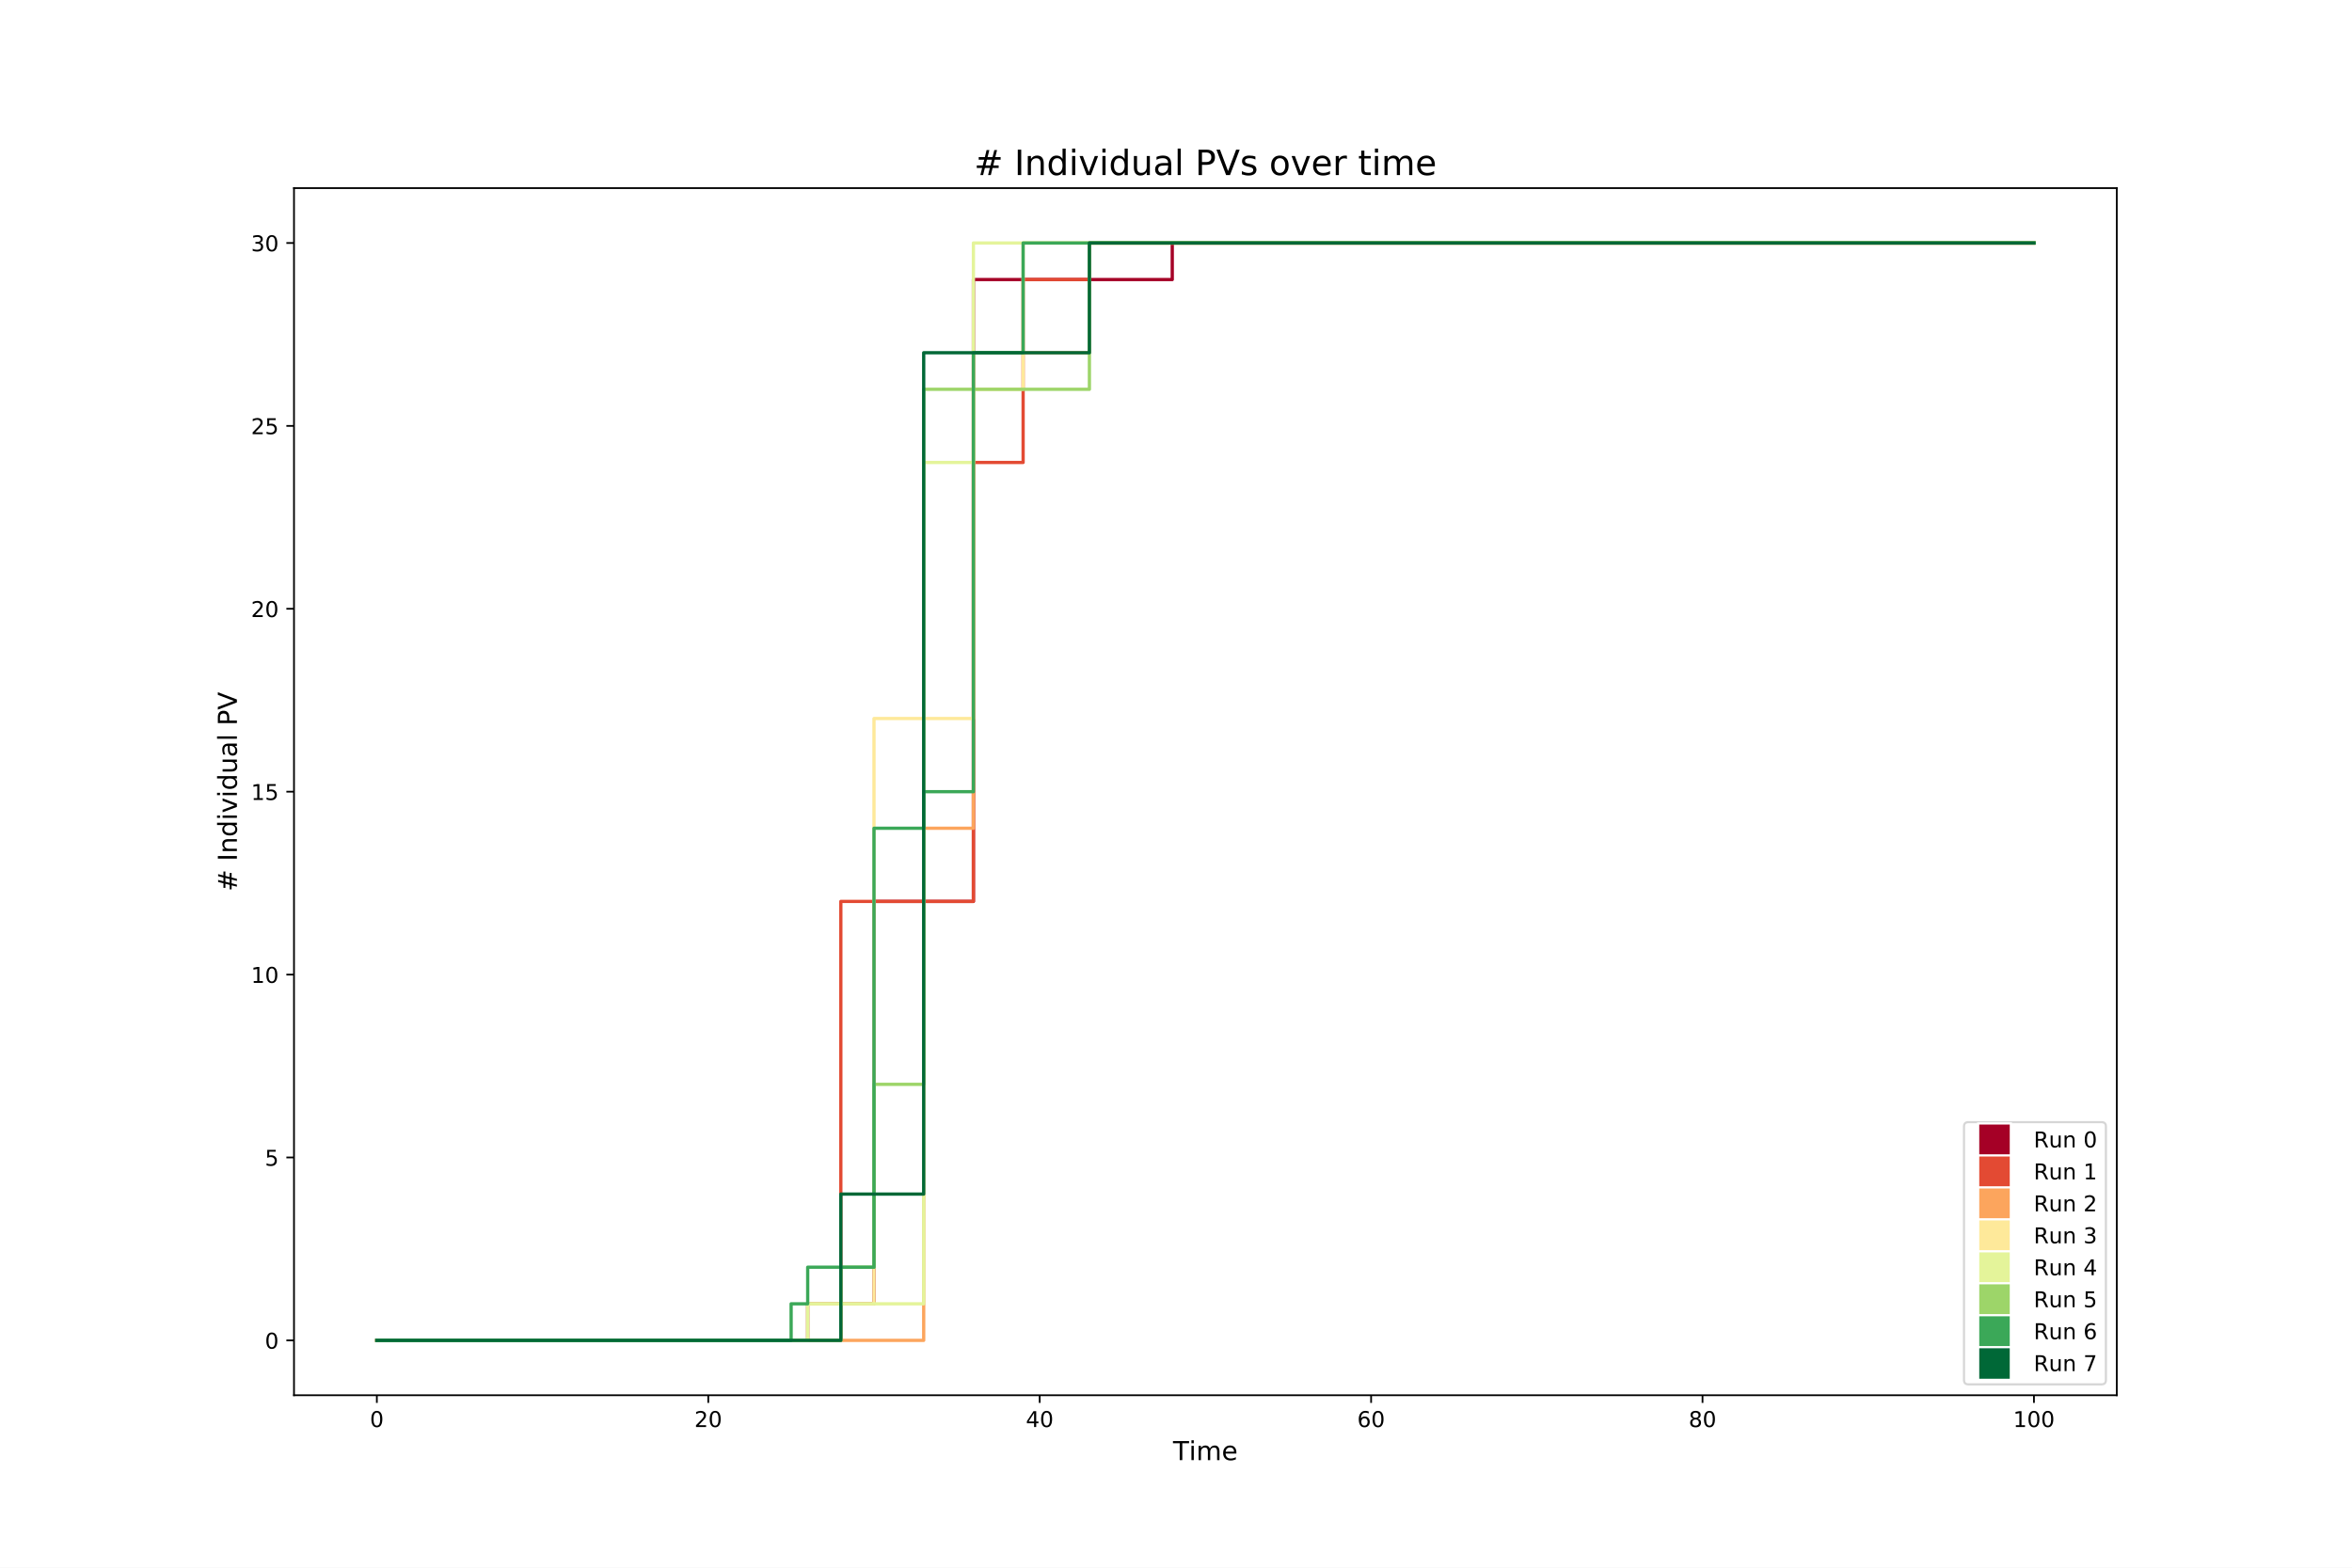
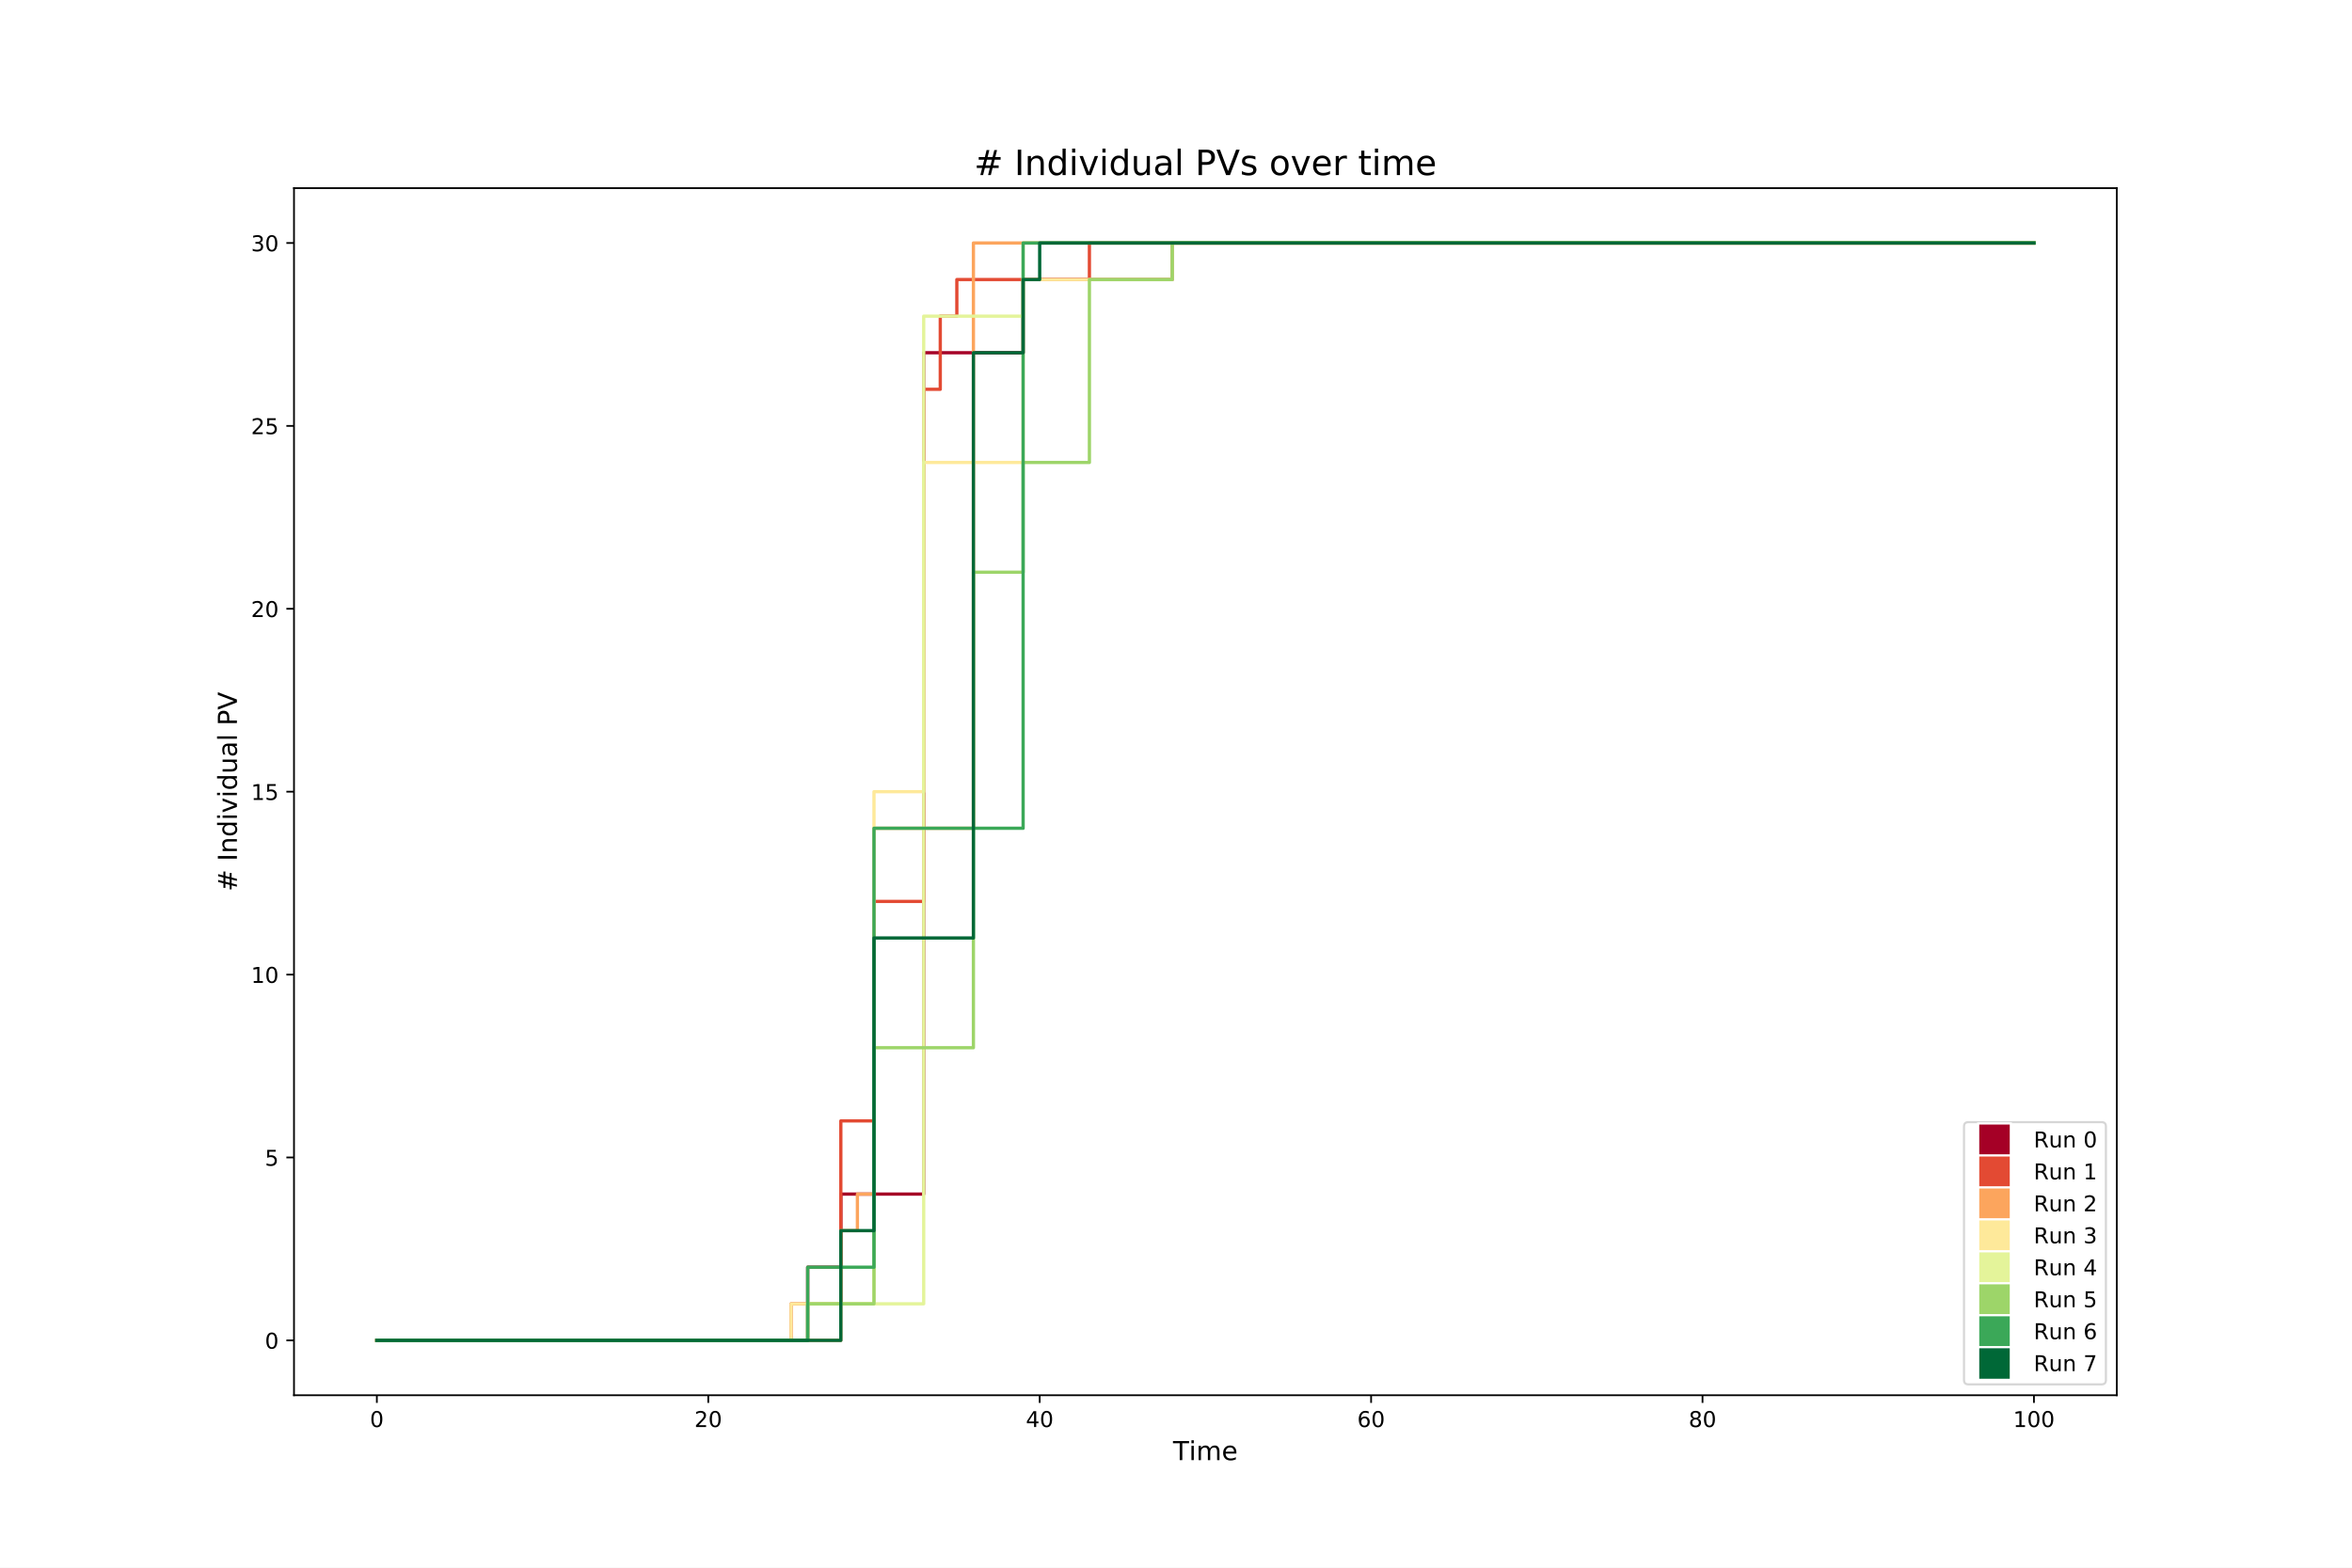
<svg xmlns="http://www.w3.org/2000/svg" xmlns:xlink="http://www.w3.org/1999/xlink" height="720pt" version="1.1" viewBox="0 0 1080 720" width="1080pt">
  <defs>
    <style type="text/css">
*{stroke-linecap:butt;stroke-linejoin:round;}
  </style>
  </defs>
  <g id="figure_1">
    <g id="patch_1">
      <path d="M 0 720  L 1080 720  L 1080 0  L 0 0  z " style="fill:#ffffff;" />
    </g>
    <g id="axes_1">
      <g id="patch_2">
        <path d="M 135 640.8  L 972 640.8  L 972 86.4  L 135 86.4  z " style="fill:#ffffff;" />
      </g>
      <g id="matplotlib.axis_1">
        <g id="xtick_1">
          <g id="line2d_1">
            <defs>
-               <path d="M 0 0  L 0 3.5  " id="m170979a23d" style="stroke:#000000;stroke-width:0.8;" />
-             </defs>
-             <g>
-               <use style="stroke:#000000;stroke-width:0.8;" x="173.045" xlink:href="#m170979a23d" y="640.8" />
+               <path d="M 0 0  L 0 3.5  " id="m1152ab2139" style="stroke:#000000;stroke-width:0.8;" />
+             </defs>
+             <g>
+               <use style="stroke:#000000;stroke-width:0.8;" x="173.045" xlink:href="#m1152ab2139" y="640.8" />
            </g>
          </g>
          <g id="text_1">
            <defs>
              <path d="M 31.781 66.406  Q 24.172 66.406 20.328 58.906  Q 16.5 51.422 16.5 36.375  Q 16.5 21.391 20.328 13.891  Q 24.172 6.391 31.781 6.391  Q 39.453 6.391 43.281 13.891  Q 47.125 21.391 47.125 36.375  Q 47.125 51.422 43.281 58.906  Q 39.453 66.406 31.781 66.406  z M 31.781 74.219  Q 44.047 74.219 50.516 64.516  Q 56.984 54.828 56.984 36.375  Q 56.984 17.969 50.516 8.266  Q 44.047 -1.422 31.781 -1.422  Q 19.531 -1.422 13.062 8.266  Q 6.594 17.969 6.594 36.375  Q 6.594 54.828 13.062 64.516  Q 19.531 74.219 31.781 74.219  z " id="DejaVuSans-48" />
            </defs>
            <g transform="translate(169.8642 655.3984)scale(0.1 -0.1)">
              <use xlink:href="#DejaVuSans-48" />
            </g>
          </g>
        </g>
        <g id="xtick_2">
          <g id="line2d_2">
            <g>
-               <use style="stroke:#000000;stroke-width:0.8;" x="325.227" xlink:href="#m170979a23d" y="640.8" />
+               <use style="stroke:#000000;stroke-width:0.8;" x="325.227" xlink:href="#m1152ab2139" y="640.8" />
            </g>
          </g>
          <g id="text_2">
            <defs>
              <path d="M 19.188 8.297  L 53.609 8.297  L 53.609 0  L 7.328 0  L 7.328 8.297  Q 12.938 14.109 22.625 23.891  Q 32.328 33.688 34.812 36.531  Q 39.547 41.844 41.422 45.531  Q 43.312 49.219 43.312 52.781  Q 43.312 58.594 39.234 62.25  Q 35.156 65.922 28.609 65.922  Q 23.969 65.922 18.812 64.312  Q 13.672 62.703 7.812 59.422  L 7.812 69.391  Q 13.766 71.781 18.938 73  Q 24.125 74.219 28.422 74.219  Q 39.75 74.219 46.484 68.547  Q 53.219 62.891 53.219 53.422  Q 53.219 48.922 51.531 44.891  Q 49.859 40.875 45.406 35.406  Q 44.188 33.984 37.641 27.219  Q 31.109 20.453 19.188 8.297  z " id="DejaVuSans-50" />
            </defs>
            <g transform="translate(318.8648 655.3984)scale(0.1 -0.1)">
              <use xlink:href="#DejaVuSans-50" />
              <use x="63.623" xlink:href="#DejaVuSans-48" />
            </g>
          </g>
        </g>
        <g id="xtick_3">
          <g id="line2d_3">
            <g>
-               <use style="stroke:#000000;stroke-width:0.8;" x="477.409" xlink:href="#m170979a23d" y="640.8" />
+               <use style="stroke:#000000;stroke-width:0.8;" x="477.409" xlink:href="#m1152ab2139" y="640.8" />
            </g>
          </g>
          <g id="text_3">
            <defs>
              <path d="M 37.797 64.312  L 12.891 25.391  L 37.797 25.391  z M 35.203 72.906  L 47.609 72.906  L 47.609 25.391  L 58.016 25.391  L 58.016 17.188  L 47.609 17.188  L 47.609 0  L 37.797 0  L 37.797 17.188  L 4.891 17.188  L 4.891 26.703  z " id="DejaVuSans-52" />
            </defs>
            <g transform="translate(471.0466 655.3984)scale(0.1 -0.1)">
              <use xlink:href="#DejaVuSans-52" />
              <use x="63.623" xlink:href="#DejaVuSans-48" />
            </g>
          </g>
        </g>
        <g id="xtick_4">
          <g id="line2d_4">
            <g>
-               <use style="stroke:#000000;stroke-width:0.8;" x="629.591" xlink:href="#m170979a23d" y="640.8" />
+               <use style="stroke:#000000;stroke-width:0.8;" x="629.591" xlink:href="#m1152ab2139" y="640.8" />
            </g>
          </g>
          <g id="text_4">
            <defs>
              <path d="M 33.016 40.375  Q 26.375 40.375 22.484 35.828  Q 18.609 31.297 18.609 23.391  Q 18.609 15.531 22.484 10.953  Q 26.375 6.391 33.016 6.391  Q 39.656 6.391 43.531 10.953  Q 47.406 15.531 47.406 23.391  Q 47.406 31.297 43.531 35.828  Q 39.656 40.375 33.016 40.375  z M 52.594 71.297  L 52.594 62.312  Q 48.875 64.062 45.094 64.984  Q 41.312 65.922 37.594 65.922  Q 27.828 65.922 22.672 59.328  Q 17.531 52.734 16.797 39.406  Q 19.672 43.656 24.016 45.922  Q 28.375 48.188 33.594 48.188  Q 44.578 48.188 50.953 41.516  Q 57.328 34.859 57.328 23.391  Q 57.328 12.156 50.688 5.359  Q 44.047 -1.422 33.016 -1.422  Q 20.359 -1.422 13.672 8.266  Q 6.984 17.969 6.984 36.375  Q 6.984 53.656 15.188 63.938  Q 23.391 74.219 37.203 74.219  Q 40.922 74.219 44.703 73.484  Q 48.484 72.75 52.594 71.297  z " id="DejaVuSans-54" />
            </defs>
            <g transform="translate(623.2284 655.3984)scale(0.1 -0.1)">
              <use xlink:href="#DejaVuSans-54" />
              <use x="63.623" xlink:href="#DejaVuSans-48" />
            </g>
          </g>
        </g>
        <g id="xtick_5">
          <g id="line2d_5">
            <g>
-               <use style="stroke:#000000;stroke-width:0.8;" x="781.773" xlink:href="#m170979a23d" y="640.8" />
+               <use style="stroke:#000000;stroke-width:0.8;" x="781.773" xlink:href="#m1152ab2139" y="640.8" />
            </g>
          </g>
          <g id="text_5">
            <defs>
              <path d="M 31.781 34.625  Q 24.75 34.625 20.719 30.859  Q 16.703 27.094 16.703 20.516  Q 16.703 13.922 20.719 10.156  Q 24.75 6.391 31.781 6.391  Q 38.812 6.391 42.859 10.172  Q 46.922 13.969 46.922 20.516  Q 46.922 27.094 42.891 30.859  Q 38.875 34.625 31.781 34.625  z M 21.922 38.812  Q 15.578 40.375 12.031 44.719  Q 8.5 49.078 8.5 55.328  Q 8.5 64.062 14.719 69.141  Q 20.953 74.219 31.781 74.219  Q 42.672 74.219 48.875 69.141  Q 55.078 64.062 55.078 55.328  Q 55.078 49.078 51.531 44.719  Q 48 40.375 41.703 38.812  Q 48.828 37.156 52.797 32.312  Q 56.781 27.484 56.781 20.516  Q 56.781 9.906 50.312 4.234  Q 43.844 -1.422 31.781 -1.422  Q 19.734 -1.422 13.25 4.234  Q 6.781 9.906 6.781 20.516  Q 6.781 27.484 10.781 32.312  Q 14.797 37.156 21.922 38.812  z M 18.312 54.391  Q 18.312 48.734 21.844 45.562  Q 25.391 42.391 31.781 42.391  Q 38.141 42.391 41.719 45.562  Q 45.312 48.734 45.312 54.391  Q 45.312 60.062 41.719 63.234  Q 38.141 66.406 31.781 66.406  Q 25.391 66.406 21.844 63.234  Q 18.312 60.062 18.312 54.391  z " id="DejaVuSans-56" />
            </defs>
            <g transform="translate(775.4102 655.3984)scale(0.1 -0.1)">
              <use xlink:href="#DejaVuSans-56" />
              <use x="63.623" xlink:href="#DejaVuSans-48" />
            </g>
          </g>
        </g>
        <g id="xtick_6">
          <g id="line2d_6">
            <g>
-               <use style="stroke:#000000;stroke-width:0.8;" x="933.955" xlink:href="#m170979a23d" y="640.8" />
+               <use style="stroke:#000000;stroke-width:0.8;" x="933.955" xlink:href="#m1152ab2139" y="640.8" />
            </g>
          </g>
          <g id="text_6">
            <defs>
              <path d="M 12.406 8.297  L 28.516 8.297  L 28.516 63.922  L 10.984 60.406  L 10.984 69.391  L 28.422 72.906  L 38.281 72.906  L 38.281 8.297  L 54.391 8.297  L 54.391 0  L 12.406 0  z " id="DejaVuSans-49" />
            </defs>
            <g transform="translate(924.4108 655.3984)scale(0.1 -0.1)">
              <use xlink:href="#DejaVuSans-49" />
              <use x="63.623" xlink:href="#DejaVuSans-48" />
              <use x="127.246" xlink:href="#DejaVuSans-48" />
            </g>
          </g>
        </g>
        <g id="text_7">
          <defs>
            <path d="M -0.297 72.906  L 61.375 72.906  L 61.375 64.594  L 35.5 64.594  L 35.5 0  L 25.594 0  L 25.594 64.594  L -0.297 64.594  z " id="DejaVuSans-84" />
            <path d="M 9.422 54.688  L 18.406 54.688  L 18.406 0  L 9.422 0  z M 9.422 75.984  L 18.406 75.984  L 18.406 64.594  L 9.422 64.594  z " id="DejaVuSans-105" />
            <path d="M 52 44.188  Q 55.375 50.25 60.062 53.125  Q 64.75 56 71.094 56  Q 79.641 56 84.281 50.016  Q 88.922 44.047 88.922 33.016  L 88.922 0  L 79.891 0  L 79.891 32.719  Q 79.891 40.578 77.094 44.375  Q 74.312 48.188 68.609 48.188  Q 61.625 48.188 57.562 43.547  Q 53.516 38.922 53.516 30.906  L 53.516 0  L 44.484 0  L 44.484 32.719  Q 44.484 40.625 41.703 44.406  Q 38.922 48.188 33.109 48.188  Q 26.219 48.188 22.156 43.531  Q 18.109 38.875 18.109 30.906  L 18.109 0  L 9.078 0  L 9.078 54.688  L 18.109 54.688  L 18.109 46.188  Q 21.188 51.219 25.484 53.609  Q 29.781 56 35.688 56  Q 41.656 56 45.828 52.969  Q 50 49.953 52 44.188  z " id="DejaVuSans-109" />
            <path d="M 56.203 29.594  L 56.203 25.203  L 14.891 25.203  Q 15.484 15.922 20.484 11.062  Q 25.484 6.203 34.422 6.203  Q 39.594 6.203 44.453 7.469  Q 49.312 8.734 54.109 11.281  L 54.109 2.781  Q 49.266 0.734 44.188 -0.344  Q 39.109 -1.422 33.891 -1.422  Q 20.797 -1.422 13.156 6.188  Q 5.516 13.812 5.516 26.812  Q 5.516 40.234 12.766 48.109  Q 20.016 56 32.328 56  Q 43.359 56 49.781 48.891  Q 56.203 41.797 56.203 29.594  z M 47.219 32.234  Q 47.125 39.594 43.094 43.984  Q 39.062 48.391 32.422 48.391  Q 24.906 48.391 20.391 44.141  Q 15.875 39.891 15.188 32.172  z " id="DejaVuSans-101" />
          </defs>
          <g transform="translate(538.635 670.5963)scale(0.12 -0.12)">
            <use xlink:href="#DejaVuSans-84" />
            <use x="61.037" xlink:href="#DejaVuSans-105" />
            <use x="88.82" xlink:href="#DejaVuSans-109" />
            <use x="186.232" xlink:href="#DejaVuSans-101" />
          </g>
        </g>
      </g>
      <g id="matplotlib.axis_2">
        <g id="ytick_1">
          <g id="line2d_7">
            <defs>
-               <path d="M 0 0  L -3.5 0  " id="m8c926b1590" style="stroke:#000000;stroke-width:0.8;" />
-             </defs>
-             <g>
-               <use style="stroke:#000000;stroke-width:0.8;" x="135" xlink:href="#m8c926b1590" y="615.6" />
+               <path d="M 0 0  L -3.5 0  " id="ma2996cf669" style="stroke:#000000;stroke-width:0.8;" />
+             </defs>
+             <g>
+               <use style="stroke:#000000;stroke-width:0.8;" x="135" xlink:href="#ma2996cf669" y="615.6" />
            </g>
          </g>
          <g id="text_8">
            <g transform="translate(121.6375 619.3992)scale(0.1 -0.1)">
              <use xlink:href="#DejaVuSans-48" />
            </g>
          </g>
        </g>
        <g id="ytick_2">
          <g id="line2d_8">
            <g>
-               <use style="stroke:#000000;stroke-width:0.8;" x="135" xlink:href="#m8c926b1590" y="531.6" />
+               <use style="stroke:#000000;stroke-width:0.8;" x="135" xlink:href="#ma2996cf669" y="531.6" />
            </g>
          </g>
          <g id="text_9">
            <defs>
              <path d="M 10.797 72.906  L 49.516 72.906  L 49.516 64.594  L 19.828 64.594  L 19.828 46.734  Q 21.969 47.469 24.109 47.828  Q 26.266 48.188 28.422 48.188  Q 40.625 48.188 47.75 41.5  Q 54.891 34.812 54.891 23.391  Q 54.891 11.625 47.562 5.094  Q 40.234 -1.422 26.906 -1.422  Q 22.312 -1.422 17.547 -0.641  Q 12.797 0.141 7.719 1.703  L 7.719 11.625  Q 12.109 9.234 16.797 8.062  Q 21.484 6.891 26.703 6.891  Q 35.156 6.891 40.078 11.328  Q 45.016 15.766 45.016 23.391  Q 45.016 31 40.078 35.438  Q 35.156 39.891 26.703 39.891  Q 22.75 39.891 18.812 39.016  Q 14.891 38.141 10.797 36.281  z " id="DejaVuSans-53" />
            </defs>
            <g transform="translate(121.6375 535.3992)scale(0.1 -0.1)">
              <use xlink:href="#DejaVuSans-53" />
            </g>
          </g>
        </g>
        <g id="ytick_3">
          <g id="line2d_9">
            <g>
-               <use style="stroke:#000000;stroke-width:0.8;" x="135" xlink:href="#m8c926b1590" y="447.6" />
+               <use style="stroke:#000000;stroke-width:0.8;" x="135" xlink:href="#ma2996cf669" y="447.6" />
            </g>
          </g>
          <g id="text_10">
            <g transform="translate(115.275 451.3992)scale(0.1 -0.1)">
              <use xlink:href="#DejaVuSans-49" />
              <use x="63.623" xlink:href="#DejaVuSans-48" />
            </g>
          </g>
        </g>
        <g id="ytick_4">
          <g id="line2d_10">
            <g>
-               <use style="stroke:#000000;stroke-width:0.8;" x="135" xlink:href="#m8c926b1590" y="363.6" />
+               <use style="stroke:#000000;stroke-width:0.8;" x="135" xlink:href="#ma2996cf669" y="363.6" />
            </g>
          </g>
          <g id="text_11">
            <g transform="translate(115.275 367.3992)scale(0.1 -0.1)">
              <use xlink:href="#DejaVuSans-49" />
              <use x="63.623" xlink:href="#DejaVuSans-53" />
            </g>
          </g>
        </g>
        <g id="ytick_5">
          <g id="line2d_11">
            <g>
-               <use style="stroke:#000000;stroke-width:0.8;" x="135" xlink:href="#m8c926b1590" y="279.6" />
+               <use style="stroke:#000000;stroke-width:0.8;" x="135" xlink:href="#ma2996cf669" y="279.6" />
            </g>
          </g>
          <g id="text_12">
            <g transform="translate(115.275 283.3992)scale(0.1 -0.1)">
              <use xlink:href="#DejaVuSans-50" />
              <use x="63.623" xlink:href="#DejaVuSans-48" />
            </g>
          </g>
        </g>
        <g id="ytick_6">
          <g id="line2d_12">
            <g>
-               <use style="stroke:#000000;stroke-width:0.8;" x="135" xlink:href="#m8c926b1590" y="195.6" />
+               <use style="stroke:#000000;stroke-width:0.8;" x="135" xlink:href="#ma2996cf669" y="195.6" />
            </g>
          </g>
          <g id="text_13">
            <g transform="translate(115.275 199.3992)scale(0.1 -0.1)">
              <use xlink:href="#DejaVuSans-50" />
              <use x="63.623" xlink:href="#DejaVuSans-53" />
            </g>
          </g>
        </g>
        <g id="ytick_7">
          <g id="line2d_13">
            <g>
-               <use style="stroke:#000000;stroke-width:0.8;" x="135" xlink:href="#m8c926b1590" y="111.6" />
+               <use style="stroke:#000000;stroke-width:0.8;" x="135" xlink:href="#ma2996cf669" y="111.6" />
            </g>
          </g>
          <g id="text_14">
            <defs>
              <path d="M 40.578 39.312  Q 47.656 37.797 51.625 33  Q 55.609 28.219 55.609 21.188  Q 55.609 10.406 48.188 4.484  Q 40.766 -1.422 27.094 -1.422  Q 22.516 -1.422 17.656 -0.516  Q 12.797 0.391 7.625 2.203  L 7.625 11.719  Q 11.719 9.328 16.594 8.109  Q 21.484 6.891 26.812 6.891  Q 36.078 6.891 40.938 10.547  Q 45.797 14.203 45.797 21.188  Q 45.797 27.641 41.281 31.266  Q 36.766 34.906 28.719 34.906  L 20.219 34.906  L 20.219 43.016  L 29.109 43.016  Q 36.375 43.016 40.234 45.922  Q 44.094 48.828 44.094 54.297  Q 44.094 59.906 40.109 62.906  Q 36.141 65.922 28.719 65.922  Q 24.656 65.922 20.016 65.031  Q 15.375 64.156 9.812 62.312  L 9.812 71.094  Q 15.438 72.656 20.344 73.438  Q 25.25 74.219 29.594 74.219  Q 40.828 74.219 47.359 69.109  Q 53.906 64.016 53.906 55.328  Q 53.906 49.266 50.438 45.094  Q 46.969 40.922 40.578 39.312  z " id="DejaVuSans-51" />
            </defs>
            <g transform="translate(115.275 115.3992)scale(0.1 -0.1)">
              <use xlink:href="#DejaVuSans-51" />
              <use x="63.623" xlink:href="#DejaVuSans-48" />
            </g>
          </g>
        </g>
        <g id="text_15">
          <defs>
            <path d="M 51.125 44  L 36.922 44  L 32.812 27.688  L 47.125 27.688  z M 43.797 71.781  L 38.719 51.516  L 52.984 51.516  L 58.109 71.781  L 65.922 71.781  L 60.891 51.516  L 76.125 51.516  L 76.125 44  L 58.984 44  L 54.984 27.688  L 70.516 27.688  L 70.516 20.219  L 53.078 20.219  L 48 0  L 40.188 0  L 45.219 20.219  L 30.906 20.219  L 25.875 0  L 18.016 0  L 23.094 20.219  L 7.719 20.219  L 7.719 27.688  L 24.906 27.688  L 29 44  L 13.281 44  L 13.281 51.516  L 30.906 51.516  L 35.891 71.781  z " id="DejaVuSans-35" />
            <path id="DejaVuSans-32" />
            <path d="M 9.812 72.906  L 19.672 72.906  L 19.672 0  L 9.812 0  z " id="DejaVuSans-73" />
            <path d="M 54.891 33.016  L 54.891 0  L 45.906 0  L 45.906 32.719  Q 45.906 40.484 42.875 44.328  Q 39.844 48.188 33.797 48.188  Q 26.516 48.188 22.312 43.547  Q 18.109 38.922 18.109 30.906  L 18.109 0  L 9.078 0  L 9.078 54.688  L 18.109 54.688  L 18.109 46.188  Q 21.344 51.125 25.703 53.562  Q 30.078 56 35.797 56  Q 45.219 56 50.047 50.172  Q 54.891 44.344 54.891 33.016  z " id="DejaVuSans-110" />
            <path d="M 45.406 46.391  L 45.406 75.984  L 54.391 75.984  L 54.391 0  L 45.406 0  L 45.406 8.203  Q 42.578 3.328 38.25 0.953  Q 33.938 -1.422 27.875 -1.422  Q 17.969 -1.422 11.734 6.484  Q 5.516 14.406 5.516 27.297  Q 5.516 40.188 11.734 48.094  Q 17.969 56 27.875 56  Q 33.938 56 38.25 53.625  Q 42.578 51.266 45.406 46.391  z M 14.797 27.297  Q 14.797 17.391 18.875 11.75  Q 22.953 6.109 30.078 6.109  Q 37.203 6.109 41.297 11.75  Q 45.406 17.391 45.406 27.297  Q 45.406 37.203 41.297 42.844  Q 37.203 48.484 30.078 48.484  Q 22.953 48.484 18.875 42.844  Q 14.797 37.203 14.797 27.297  z " id="DejaVuSans-100" />
            <path d="M 2.984 54.688  L 12.5 54.688  L 29.594 8.797  L 46.688 54.688  L 56.203 54.688  L 35.688 0  L 23.484 0  z " id="DejaVuSans-118" />
            <path d="M 8.5 21.578  L 8.5 54.688  L 17.484 54.688  L 17.484 21.922  Q 17.484 14.156 20.5 10.266  Q 23.531 6.391 29.594 6.391  Q 36.859 6.391 41.078 11.031  Q 45.312 15.672 45.312 23.688  L 45.312 54.688  L 54.297 54.688  L 54.297 0  L 45.312 0  L 45.312 8.406  Q 42.047 3.422 37.719 1  Q 33.406 -1.422 27.688 -1.422  Q 18.266 -1.422 13.375 4.438  Q 8.5 10.297 8.5 21.578  z M 31.109 56  z " id="DejaVuSans-117" />
            <path d="M 34.281 27.484  Q 23.391 27.484 19.188 25  Q 14.984 22.516 14.984 16.5  Q 14.984 11.719 18.141 8.906  Q 21.297 6.109 26.703 6.109  Q 34.188 6.109 38.703 11.406  Q 43.219 16.703 43.219 25.484  L 43.219 27.484  z M 52.203 31.203  L 52.203 0  L 43.219 0  L 43.219 8.297  Q 40.141 3.328 35.547 0.953  Q 30.953 -1.422 24.312 -1.422  Q 15.922 -1.422 10.953 3.297  Q 6 8.016 6 15.922  Q 6 25.141 12.172 29.828  Q 18.359 34.516 30.609 34.516  L 43.219 34.516  L 43.219 35.406  Q 43.219 41.609 39.141 45  Q 35.062 48.391 27.688 48.391  Q 23 48.391 18.547 47.266  Q 14.109 46.141 10.016 43.891  L 10.016 52.203  Q 14.938 54.109 19.578 55.047  Q 24.219 56 28.609 56  Q 40.484 56 46.344 49.844  Q 52.203 43.703 52.203 31.203  z " id="DejaVuSans-97" />
            <path d="M 9.422 75.984  L 18.406 75.984  L 18.406 0  L 9.422 0  z " id="DejaVuSans-108" />
            <path d="M 19.672 64.797  L 19.672 37.406  L 32.078 37.406  Q 38.969 37.406 42.719 40.969  Q 46.484 44.531 46.484 51.125  Q 46.484 57.672 42.719 61.234  Q 38.969 64.797 32.078 64.797  z M 9.812 72.906  L 32.078 72.906  Q 44.344 72.906 50.609 67.359  Q 56.891 61.812 56.891 51.125  Q 56.891 40.328 50.609 34.812  Q 44.344 29.297 32.078 29.297  L 19.672 29.297  L 19.672 0  L 9.812 0  z " id="DejaVuSans-80" />
            <path d="M 28.609 0  L 0.781 72.906  L 11.078 72.906  L 34.188 11.531  L 57.328 72.906  L 67.578 72.906  L 39.797 0  z " id="DejaVuSans-86" />
          </defs>
          <g transform="translate(108.7794 409.3856)rotate(-90)scale(0.12 -0.12)">
            <use xlink:href="#DejaVuSans-35" />
            <use x="83.789" xlink:href="#DejaVuSans-32" />
            <use x="115.576" xlink:href="#DejaVuSans-73" />
            <use x="145.068" xlink:href="#DejaVuSans-110" />
            <use x="208.447" xlink:href="#DejaVuSans-100" />
            <use x="271.924" xlink:href="#DejaVuSans-105" />
            <use x="299.707" xlink:href="#DejaVuSans-118" />
            <use x="358.887" xlink:href="#DejaVuSans-105" />
            <use x="386.67" xlink:href="#DejaVuSans-100" />
            <use x="450.146" xlink:href="#DejaVuSans-117" />
            <use x="513.525" xlink:href="#DejaVuSans-97" />
            <use x="574.805" xlink:href="#DejaVuSans-108" />
            <use x="602.588" xlink:href="#DejaVuSans-32" />
            <use x="634.375" xlink:href="#DejaVuSans-80" />
            <use x="694.678" xlink:href="#DejaVuSans-86" />
          </g>
        </g>
      </g>
      <g id="line2d_14">
-         <path clip-path="url(#p007e2af602)" d="M 173.045 615.6  L 370.882 615.6  L 370.882 598.8  L 401.318 598.8  L 401.318 414  L 446.973 414  L 446.973 128.4  L 538.282 128.4  L 538.282 111.6  L 933.955 111.6  L 933.955 111.6  " style="fill:none;stroke:#a50026;stroke-linecap:square;stroke-width:1.5;" />
+         <path clip-path="url(#p7b93baace4)" d="M 173.045 615.6  L 370.882 615.6  L 370.882 582  L 386.1 582  L 386.1 548.4  L 424.145 548.4  L 424.145 162  L 469.8 162  L 469.8 128.4  L 538.282 128.4  L 538.282 111.6  L 933.955 111.6  L 933.955 111.6  " style="fill:none;stroke:#a50026;stroke-linecap:square;stroke-width:1.5;" />
      </g>
      <g id="line2d_15">
-         <path clip-path="url(#p007e2af602)" d="M 173.045 615.6  L 386.1 615.6  L 386.1 414  L 446.973 414  L 446.973 212.4  L 469.8 212.4  L 469.8 128.4  L 500.236 128.4  L 500.236 111.6  L 933.955 111.6  L 933.955 111.6  " style="fill:none;stroke:#e34a33;stroke-linecap:square;stroke-width:1.5;" />
+         <path clip-path="url(#p7b93baace4)" d="M 173.045 615.6  L 363.273 615.6  L 363.273 598.8  L 386.1 598.8  L 386.1 514.8  L 401.318 514.8  L 401.318 414  L 424.145 414  L 424.145 178.8  L 431.755 178.8  L 431.755 145.2  L 439.364 145.2  L 439.364 128.4  L 500.236 128.4  L 500.236 111.6  L 933.955 111.6  L 933.955 111.6  " style="fill:none;stroke:#e34a33;stroke-linecap:square;stroke-width:1.5;" />
      </g>
      <g id="line2d_16">
-         <path clip-path="url(#p007e2af602)" d="M 173.045 615.6  L 424.145 615.6  L 424.145 380.4  L 446.973 380.4  L 446.973 162  L 500.236 162  L 500.236 111.6  L 933.955 111.6  L 933.955 111.6  " style="fill:none;stroke:#fca55d;stroke-linecap:square;stroke-width:1.5;" />
+         <path clip-path="url(#p7b93baace4)" d="M 173.045 615.6  L 386.1 615.6  L 386.1 565.2  L 393.709 565.2  L 393.709 548.4  L 401.318 548.4  L 401.318 380.4  L 446.973 380.4  L 446.973 111.6  L 933.955 111.6  L 933.955 111.6  " style="fill:none;stroke:#fca55d;stroke-linecap:square;stroke-width:1.5;" />
      </g>
      <g id="line2d_17">
-         <path clip-path="url(#p007e2af602)" d="M 173.045 615.6  L 370.882 615.6  L 370.882 598.8  L 401.318 598.8  L 401.318 330  L 446.973 330  L 446.973 178.8  L 469.8 178.8  L 469.8 111.6  L 933.955 111.6  L 933.955 111.6  " style="fill:none;stroke:#fee99a;stroke-linecap:square;stroke-width:1.5;" />
+         <path clip-path="url(#p7b93baace4)" d="M 173.045 615.6  L 363.273 615.6  L 363.273 598.8  L 401.318 598.8  L 401.318 363.6  L 424.145 363.6  L 424.145 212.4  L 469.8 212.4  L 469.8 128.4  L 538.282 128.4  L 538.282 111.6  L 933.955 111.6  L 933.955 111.6  " style="fill:none;stroke:#fee99a;stroke-linecap:square;stroke-width:1.5;" />
      </g>
      <g id="line2d_18">
-         <path clip-path="url(#p007e2af602)" d="M 173.045 615.6  L 370.882 615.6  L 370.882 598.8  L 424.145 598.8  L 424.145 212.4  L 446.973 212.4  L 446.973 111.6  L 933.955 111.6  L 933.955 111.6  " style="fill:none;stroke:#e4f49a;stroke-linecap:square;stroke-width:1.5;" />
+         <path clip-path="url(#p7b93baace4)" d="M 173.045 615.6  L 370.882 615.6  L 370.882 598.8  L 424.145 598.8  L 424.145 145.2  L 469.8 145.2  L 469.8 111.6  L 933.955 111.6  L 933.955 111.6  " style="fill:none;stroke:#e4f49a;stroke-linecap:square;stroke-width:1.5;" />
      </g>
      <g id="line2d_19">
-         <path clip-path="url(#p007e2af602)" d="M 173.045 615.6  L 386.1 615.6  L 386.1 582  L 401.318 582  L 401.318 498  L 424.145 498  L 424.145 178.8  L 500.236 178.8  L 500.236 111.6  L 933.955 111.6  L 933.955 111.6  " style="fill:none;stroke:#9dd569;stroke-linecap:square;stroke-width:1.5;" />
+         <path clip-path="url(#p7b93baace4)" d="M 173.045 615.6  L 370.882 615.6  L 370.882 598.8  L 401.318 598.8  L 401.318 481.2  L 446.973 481.2  L 446.973 262.8  L 469.8 262.8  L 469.8 212.4  L 500.236 212.4  L 500.236 128.4  L 538.282 128.4  L 538.282 111.6  L 933.955 111.6  L 933.955 111.6  " style="fill:none;stroke:#9dd569;stroke-linecap:square;stroke-width:1.5;" />
      </g>
      <g id="line2d_20">
-         <path clip-path="url(#p007e2af602)" d="M 173.045 615.6  L 363.273 615.6  L 363.273 598.8  L 370.882 598.8  L 370.882 582  L 401.318 582  L 401.318 380.4  L 424.145 380.4  L 424.145 363.6  L 446.973 363.6  L 446.973 162  L 469.8 162  L 469.8 111.6  L 933.955 111.6  L 933.955 111.6  " style="fill:none;stroke:#3ba858;stroke-linecap:square;stroke-width:1.5;" />
+         <path clip-path="url(#p7b93baace4)" d="M 173.045 615.6  L 370.882 615.6  L 370.882 582  L 401.318 582  L 401.318 380.4  L 469.8 380.4  L 469.8 111.6  L 933.955 111.6  L 933.955 111.6  " style="fill:none;stroke:#3ba858;stroke-linecap:square;stroke-width:1.5;" />
      </g>
      <g id="line2d_21">
-         <path clip-path="url(#p007e2af602)" d="M 173.045 615.6  L 386.1 615.6  L 386.1 548.4  L 424.145 548.4  L 424.145 162  L 500.236 162  L 500.236 111.6  L 933.955 111.6  L 933.955 111.6  " style="fill:none;stroke:#006837;stroke-linecap:square;stroke-width:1.5;" />
+         <path clip-path="url(#p7b93baace4)" d="M 173.045 615.6  L 386.1 615.6  L 386.1 565.2  L 401.318 565.2  L 401.318 430.8  L 446.973 430.8  L 446.973 162  L 469.8 162  L 469.8 128.4  L 477.409 128.4  L 477.409 111.6  L 933.955 111.6  L 933.955 111.6  " style="fill:none;stroke:#006837;stroke-linecap:square;stroke-width:1.5;" />
      </g>
      <g id="patch_3">
        <path d="M 135 640.8  L 135 86.4  " style="fill:none;stroke:#000000;stroke-linecap:square;stroke-linejoin:miter;stroke-width:0.8;" />
      </g>
      <g id="patch_4">
        <path d="M 972 640.8  L 972 86.4  " style="fill:none;stroke:#000000;stroke-linecap:square;stroke-linejoin:miter;stroke-width:0.8;" />
      </g>
      <g id="patch_5">
        <path d="M 135 640.8  L 972 640.8  " style="fill:none;stroke:#000000;stroke-linecap:square;stroke-linejoin:miter;stroke-width:0.8;" />
      </g>
      <g id="patch_6">
        <path d="M 135 86.4  L 972 86.4  " style="fill:none;stroke:#000000;stroke-linecap:square;stroke-linejoin:miter;stroke-width:0.8;" />
      </g>
      <g id="text_16">
        <defs>
          <path d="M 44.281 53.078  L 44.281 44.578  Q 40.484 46.531 36.375 47.5  Q 32.281 48.484 27.875 48.484  Q 21.188 48.484 17.844 46.438  Q 14.5 44.391 14.5 40.281  Q 14.5 37.156 16.891 35.375  Q 19.281 33.594 26.516 31.984  L 29.594 31.297  Q 39.156 29.25 43.188 25.516  Q 47.219 21.781 47.219 15.094  Q 47.219 7.469 41.188 3.016  Q 35.156 -1.422 24.609 -1.422  Q 20.219 -1.422 15.453 -0.562  Q 10.688 0.297 5.422 2  L 5.422 11.281  Q 10.406 8.688 15.234 7.391  Q 20.062 6.109 24.812 6.109  Q 31.156 6.109 34.562 8.281  Q 37.984 10.453 37.984 14.406  Q 37.984 18.062 35.516 20.016  Q 33.062 21.969 24.703 23.781  L 21.578 24.516  Q 13.234 26.266 9.516 29.906  Q 5.812 33.547 5.812 39.891  Q 5.812 47.609 11.281 51.797  Q 16.75 56 26.812 56  Q 31.781 56 36.172 55.266  Q 40.578 54.547 44.281 53.078  z " id="DejaVuSans-115" />
          <path d="M 30.609 48.391  Q 23.391 48.391 19.188 42.75  Q 14.984 37.109 14.984 27.297  Q 14.984 17.484 19.156 11.844  Q 23.344 6.203 30.609 6.203  Q 37.797 6.203 41.984 11.859  Q 46.188 17.531 46.188 27.297  Q 46.188 37.016 41.984 42.703  Q 37.797 48.391 30.609 48.391  z M 30.609 56  Q 42.328 56 49.016 48.375  Q 55.719 40.766 55.719 27.297  Q 55.719 13.875 49.016 6.219  Q 42.328 -1.422 30.609 -1.422  Q 18.844 -1.422 12.172 6.219  Q 5.516 13.875 5.516 27.297  Q 5.516 40.766 12.172 48.375  Q 18.844 56 30.609 56  z " id="DejaVuSans-111" />
          <path d="M 41.109 46.297  Q 39.594 47.172 37.812 47.578  Q 36.031 48 33.891 48  Q 26.266 48 22.188 43.047  Q 18.109 38.094 18.109 28.812  L 18.109 0  L 9.078 0  L 9.078 54.688  L 18.109 54.688  L 18.109 46.188  Q 20.953 51.172 25.484 53.578  Q 30.031 56 36.531 56  Q 37.453 56 38.578 55.875  Q 39.703 55.766 41.062 55.516  z " id="DejaVuSans-114" />
          <path d="M 18.312 70.219  L 18.312 54.688  L 36.812 54.688  L 36.812 47.703  L 18.312 47.703  L 18.312 18.016  Q 18.312 11.328 20.141 9.422  Q 21.969 7.516 27.594 7.516  L 36.812 7.516  L 36.812 0  L 27.594 0  Q 17.188 0 13.234 3.875  Q 9.281 7.766 9.281 18.016  L 9.281 47.703  L 2.688 47.703  L 2.688 54.688  L 9.281 54.688  L 9.281 70.219  z " id="DejaVuSans-116" />
        </defs>
        <g transform="translate(447.285 80.4)scale(0.16 -0.16)">
          <use xlink:href="#DejaVuSans-35" />
          <use x="83.789" xlink:href="#DejaVuSans-32" />
          <use x="115.576" xlink:href="#DejaVuSans-73" />
          <use x="145.068" xlink:href="#DejaVuSans-110" />
          <use x="208.447" xlink:href="#DejaVuSans-100" />
          <use x="271.924" xlink:href="#DejaVuSans-105" />
          <use x="299.707" xlink:href="#DejaVuSans-118" />
          <use x="358.887" xlink:href="#DejaVuSans-105" />
          <use x="386.67" xlink:href="#DejaVuSans-100" />
          <use x="450.146" xlink:href="#DejaVuSans-117" />
          <use x="513.525" xlink:href="#DejaVuSans-97" />
          <use x="574.805" xlink:href="#DejaVuSans-108" />
          <use x="602.588" xlink:href="#DejaVuSans-32" />
          <use x="634.375" xlink:href="#DejaVuSans-80" />
          <use x="694.678" xlink:href="#DejaVuSans-86" />
          <use x="763.086" xlink:href="#DejaVuSans-115" />
          <use x="815.186" xlink:href="#DejaVuSans-32" />
          <use x="846.973" xlink:href="#DejaVuSans-111" />
          <use x="908.154" xlink:href="#DejaVuSans-118" />
          <use x="967.334" xlink:href="#DejaVuSans-101" />
          <use x="1028.857" xlink:href="#DejaVuSans-114" />
          <use x="1069.971" xlink:href="#DejaVuSans-32" />
          <use x="1101.758" xlink:href="#DejaVuSans-116" />
          <use x="1140.967" xlink:href="#DejaVuSans-105" />
          <use x="1168.75" xlink:href="#DejaVuSans-109" />
          <use x="1266.162" xlink:href="#DejaVuSans-101" />
        </g>
      </g>
      <g id="legend_1">
        <g id="patch_7">
          <path d="M 903.842 635.8  L 965 635.8  Q 967 635.8 967 633.8  L 967 517.375  Q 967 515.375 965 515.375  L 903.842 515.375  Q 901.842 515.375 901.842 517.375  L 901.842 633.8  Q 901.842 635.8 903.842 635.8  z " style="fill:#ffffff;opacity:0.8;stroke:#cccccc;stroke-linejoin:miter;" />
        </g>
        <g id="line2d_22">
          <path d="M 905.842 523.473  L 925.842 523.473  " style="fill:none;stroke:#ffffff;stroke-linecap:square;stroke-width:1.5;" />
        </g>
        <g id="line2d_23">
          <defs>
-             <path d="M -7.5 7.5  L 7.5 7.5  L 7.5 -7.5  L -7.5 -7.5  z " id="me630402c96" style="stroke:#ffffff;stroke-linejoin:miter;" />
-           </defs>
-           <g>
-             <use style="fill:#a50026;stroke:#ffffff;stroke-linejoin:miter;" x="915.842" xlink:href="#me630402c96" y="523.473" />
+             <path d="M -7.5 7.5  L 7.5 7.5  L 7.5 -7.5  L -7.5 -7.5  z " id="m94197ab1ce" style="stroke:#ffffff;stroke-linejoin:miter;" />
+           </defs>
+           <g>
+             <use style="fill:#a50026;stroke:#ffffff;stroke-linejoin:miter;" x="915.842" xlink:href="#m94197ab1ce" y="523.473" />
          </g>
        </g>
        <g id="text_17">
          <defs>
            <path d="M 44.391 34.188  Q 47.562 33.109 50.562 29.594  Q 53.562 26.078 56.594 19.922  L 66.609 0  L 56 0  L 46.688 18.703  Q 43.062 26.031 39.672 28.422  Q 36.281 30.812 30.422 30.812  L 19.672 30.812  L 19.672 0  L 9.812 0  L 9.812 72.906  L 32.078 72.906  Q 44.578 72.906 50.734 67.672  Q 56.891 62.453 56.891 51.906  Q 56.891 45.016 53.688 40.469  Q 50.484 35.938 44.391 34.188  z M 19.672 64.797  L 19.672 38.922  L 32.078 38.922  Q 39.203 38.922 42.844 42.219  Q 46.484 45.516 46.484 51.906  Q 46.484 58.297 42.844 61.547  Q 39.203 64.797 32.078 64.797  z " id="DejaVuSans-82" />
          </defs>
          <g transform="translate(933.8422 526.9734)scale(0.1 -0.1)">
            <use xlink:href="#DejaVuSans-82" />
            <use x="69.42" xlink:href="#DejaVuSans-117" />
            <use x="132.799" xlink:href="#DejaVuSans-110" />
            <use x="196.178" xlink:href="#DejaVuSans-32" />
            <use x="227.965" xlink:href="#DejaVuSans-48" />
          </g>
        </g>
        <g id="line2d_24">
          <path d="M 905.842 538.152  L 925.842 538.152  " style="fill:none;stroke:#ffffff;stroke-linecap:square;stroke-width:1.5;" />
        </g>
        <g id="line2d_25">
          <defs>
-             <path d="M -7.5 7.5  L 7.5 7.5  L 7.5 -7.5  L -7.5 -7.5  z " id="m59cec0f58b" style="stroke:#ffffff;stroke-linejoin:miter;" />
-           </defs>
-           <g>
-             <use style="fill:#e34a33;stroke:#ffffff;stroke-linejoin:miter;" x="915.842" xlink:href="#m59cec0f58b" y="538.152" />
+             <path d="M -7.5 7.5  L 7.5 7.5  L 7.5 -7.5  L -7.5 -7.5  z " id="m90ae5f1fe4" style="stroke:#ffffff;stroke-linejoin:miter;" />
+           </defs>
+           <g>
+             <use style="fill:#e34a33;stroke:#ffffff;stroke-linejoin:miter;" x="915.842" xlink:href="#m90ae5f1fe4" y="538.152" />
          </g>
        </g>
        <g id="text_18">
          <g transform="translate(933.8422 541.6516)scale(0.1 -0.1)">
            <use xlink:href="#DejaVuSans-82" />
            <use x="69.42" xlink:href="#DejaVuSans-117" />
            <use x="132.799" xlink:href="#DejaVuSans-110" />
            <use x="196.178" xlink:href="#DejaVuSans-32" />
            <use x="227.965" xlink:href="#DejaVuSans-49" />
          </g>
        </g>
        <g id="line2d_26">
          <path d="M 905.842 552.83  L 925.842 552.83  " style="fill:none;stroke:#ffffff;stroke-linecap:square;stroke-width:1.5;" />
        </g>
        <g id="line2d_27">
          <defs>
-             <path d="M -7.5 7.5  L 7.5 7.5  L 7.5 -7.5  L -7.5 -7.5  z " id="m7947c41314" style="stroke:#ffffff;stroke-linejoin:miter;" />
-           </defs>
-           <g>
-             <use style="fill:#fca55d;stroke:#ffffff;stroke-linejoin:miter;" x="915.842" xlink:href="#m7947c41314" y="552.83" />
+             <path d="M -7.5 7.5  L 7.5 7.5  L 7.5 -7.5  L -7.5 -7.5  z " id="m9eb24681bd" style="stroke:#ffffff;stroke-linejoin:miter;" />
+           </defs>
+           <g>
+             <use style="fill:#fca55d;stroke:#ffffff;stroke-linejoin:miter;" x="915.842" xlink:href="#m9eb24681bd" y="552.83" />
          </g>
        </g>
        <g id="text_19">
          <g transform="translate(933.8422 556.3297)scale(0.1 -0.1)">
            <use xlink:href="#DejaVuSans-82" />
            <use x="69.42" xlink:href="#DejaVuSans-117" />
            <use x="132.799" xlink:href="#DejaVuSans-110" />
            <use x="196.178" xlink:href="#DejaVuSans-32" />
            <use x="227.965" xlink:href="#DejaVuSans-50" />
          </g>
        </g>
        <g id="line2d_28">
          <path d="M 905.842 567.508  L 925.842 567.508  " style="fill:none;stroke:#ffffff;stroke-linecap:square;stroke-width:1.5;" />
        </g>
        <g id="line2d_29">
          <defs>
-             <path d="M -7.5 7.5  L 7.5 7.5  L 7.5 -7.5  L -7.5 -7.5  z " id="mfeee59b611" style="stroke:#ffffff;stroke-linejoin:miter;" />
-           </defs>
-           <g>
-             <use style="fill:#fee99a;stroke:#ffffff;stroke-linejoin:miter;" x="915.842" xlink:href="#mfeee59b611" y="567.508" />
+             <path d="M -7.5 7.5  L 7.5 7.5  L 7.5 -7.5  L -7.5 -7.5  z " id="mc72e0c8c7a" style="stroke:#ffffff;stroke-linejoin:miter;" />
+           </defs>
+           <g>
+             <use style="fill:#fee99a;stroke:#ffffff;stroke-linejoin:miter;" x="915.842" xlink:href="#mc72e0c8c7a" y="567.508" />
          </g>
        </g>
        <g id="text_20">
          <g transform="translate(933.8422 571.0078)scale(0.1 -0.1)">
            <use xlink:href="#DejaVuSans-82" />
            <use x="69.42" xlink:href="#DejaVuSans-117" />
            <use x="132.799" xlink:href="#DejaVuSans-110" />
            <use x="196.178" xlink:href="#DejaVuSans-32" />
            <use x="227.965" xlink:href="#DejaVuSans-51" />
          </g>
        </g>
        <g id="line2d_30">
          <path d="M 905.842 582.186  L 925.842 582.186  " style="fill:none;stroke:#ffffff;stroke-linecap:square;stroke-width:1.5;" />
        </g>
        <g id="line2d_31">
          <defs>
-             <path d="M -7.5 7.5  L 7.5 7.5  L 7.5 -7.5  L -7.5 -7.5  z " id="ma687bc1ec1" style="stroke:#ffffff;stroke-linejoin:miter;" />
-           </defs>
-           <g>
-             <use style="fill:#e4f49a;stroke:#ffffff;stroke-linejoin:miter;" x="915.842" xlink:href="#ma687bc1ec1" y="582.186" />
+             <path d="M -7.5 7.5  L 7.5 7.5  L 7.5 -7.5  L -7.5 -7.5  z " id="me9e29109f8" style="stroke:#ffffff;stroke-linejoin:miter;" />
+           </defs>
+           <g>
+             <use style="fill:#e4f49a;stroke:#ffffff;stroke-linejoin:miter;" x="915.842" xlink:href="#me9e29109f8" y="582.186" />
          </g>
        </g>
        <g id="text_21">
          <g transform="translate(933.8422 585.6859)scale(0.1 -0.1)">
            <use xlink:href="#DejaVuSans-82" />
            <use x="69.42" xlink:href="#DejaVuSans-117" />
            <use x="132.799" xlink:href="#DejaVuSans-110" />
            <use x="196.178" xlink:href="#DejaVuSans-32" />
            <use x="227.965" xlink:href="#DejaVuSans-52" />
          </g>
        </g>
        <g id="line2d_32">
          <path d="M 905.842 596.864  L 925.842 596.864  " style="fill:none;stroke:#ffffff;stroke-linecap:square;stroke-width:1.5;" />
        </g>
        <g id="line2d_33">
          <defs>
-             <path d="M -7.5 7.5  L 7.5 7.5  L 7.5 -7.5  L -7.5 -7.5  z " id="mbda8fe7b1a" style="stroke:#ffffff;stroke-linejoin:miter;" />
-           </defs>
-           <g>
-             <use style="fill:#9dd569;stroke:#ffffff;stroke-linejoin:miter;" x="915.842" xlink:href="#mbda8fe7b1a" y="596.864" />
+             <path d="M -7.5 7.5  L 7.5 7.5  L 7.5 -7.5  L -7.5 -7.5  z " id="m9dfaba2a8f" style="stroke:#ffffff;stroke-linejoin:miter;" />
+           </defs>
+           <g>
+             <use style="fill:#9dd569;stroke:#ffffff;stroke-linejoin:miter;" x="915.842" xlink:href="#m9dfaba2a8f" y="596.864" />
          </g>
        </g>
        <g id="text_22">
          <g transform="translate(933.8422 600.3641)scale(0.1 -0.1)">
            <use xlink:href="#DejaVuSans-82" />
            <use x="69.42" xlink:href="#DejaVuSans-117" />
            <use x="132.799" xlink:href="#DejaVuSans-110" />
            <use x="196.178" xlink:href="#DejaVuSans-32" />
            <use x="227.965" xlink:href="#DejaVuSans-53" />
          </g>
        </g>
        <g id="line2d_34">
          <path d="M 905.842 611.542  L 925.842 611.542  " style="fill:none;stroke:#ffffff;stroke-linecap:square;stroke-width:1.5;" />
        </g>
        <g id="line2d_35">
          <defs>
-             <path d="M -7.5 7.5  L 7.5 7.5  L 7.5 -7.5  L -7.5 -7.5  z " id="m9875892da0" style="stroke:#ffffff;stroke-linejoin:miter;" />
-           </defs>
-           <g>
-             <use style="fill:#3ba858;stroke:#ffffff;stroke-linejoin:miter;" x="915.842" xlink:href="#m9875892da0" y="611.542" />
+             <path d="M -7.5 7.5  L 7.5 7.5  L 7.5 -7.5  L -7.5 -7.5  z " id="mcb8cad6364" style="stroke:#ffffff;stroke-linejoin:miter;" />
+           </defs>
+           <g>
+             <use style="fill:#3ba858;stroke:#ffffff;stroke-linejoin:miter;" x="915.842" xlink:href="#mcb8cad6364" y="611.542" />
          </g>
        </g>
        <g id="text_23">
          <g transform="translate(933.8422 615.0422)scale(0.1 -0.1)">
            <use xlink:href="#DejaVuSans-82" />
            <use x="69.42" xlink:href="#DejaVuSans-117" />
            <use x="132.799" xlink:href="#DejaVuSans-110" />
            <use x="196.178" xlink:href="#DejaVuSans-32" />
            <use x="227.965" xlink:href="#DejaVuSans-54" />
          </g>
        </g>
        <g id="line2d_36">
          <path d="M 905.842 626.22  L 925.842 626.22  " style="fill:none;stroke:#ffffff;stroke-linecap:square;stroke-width:1.5;" />
        </g>
        <g id="line2d_37">
          <defs>
-             <path d="M -7.5 7.5  L 7.5 7.5  L 7.5 -7.5  L -7.5 -7.5  z " id="m6eebf8a343" style="stroke:#ffffff;stroke-linejoin:miter;" />
-           </defs>
-           <g>
-             <use style="fill:#006837;stroke:#ffffff;stroke-linejoin:miter;" x="915.842" xlink:href="#m6eebf8a343" y="626.22" />
+             <path d="M -7.5 7.5  L 7.5 7.5  L 7.5 -7.5  L -7.5 -7.5  z " id="ma1a1039e37" style="stroke:#ffffff;stroke-linejoin:miter;" />
+           </defs>
+           <g>
+             <use style="fill:#006837;stroke:#ffffff;stroke-linejoin:miter;" x="915.842" xlink:href="#ma1a1039e37" y="626.22" />
          </g>
        </g>
        <g id="text_24">
          <defs>
            <path d="M 8.203 72.906  L 55.078 72.906  L 55.078 68.703  L 28.609 0  L 18.312 0  L 43.219 64.594  L 8.203 64.594  z " id="DejaVuSans-55" />
          </defs>
          <g transform="translate(933.8422 629.7203)scale(0.1 -0.1)">
            <use xlink:href="#DejaVuSans-82" />
            <use x="69.42" xlink:href="#DejaVuSans-117" />
            <use x="132.799" xlink:href="#DejaVuSans-110" />
            <use x="196.178" xlink:href="#DejaVuSans-32" />
            <use x="227.965" xlink:href="#DejaVuSans-55" />
          </g>
        </g>
      </g>
    </g>
  </g>
  <defs>
-     <clipPath id="p007e2af602">
+     <clipPath id="p7b93baace4">
      <rect height="554.4" width="837" x="135" y="86.4" />
    </clipPath>
  </defs>
</svg>
